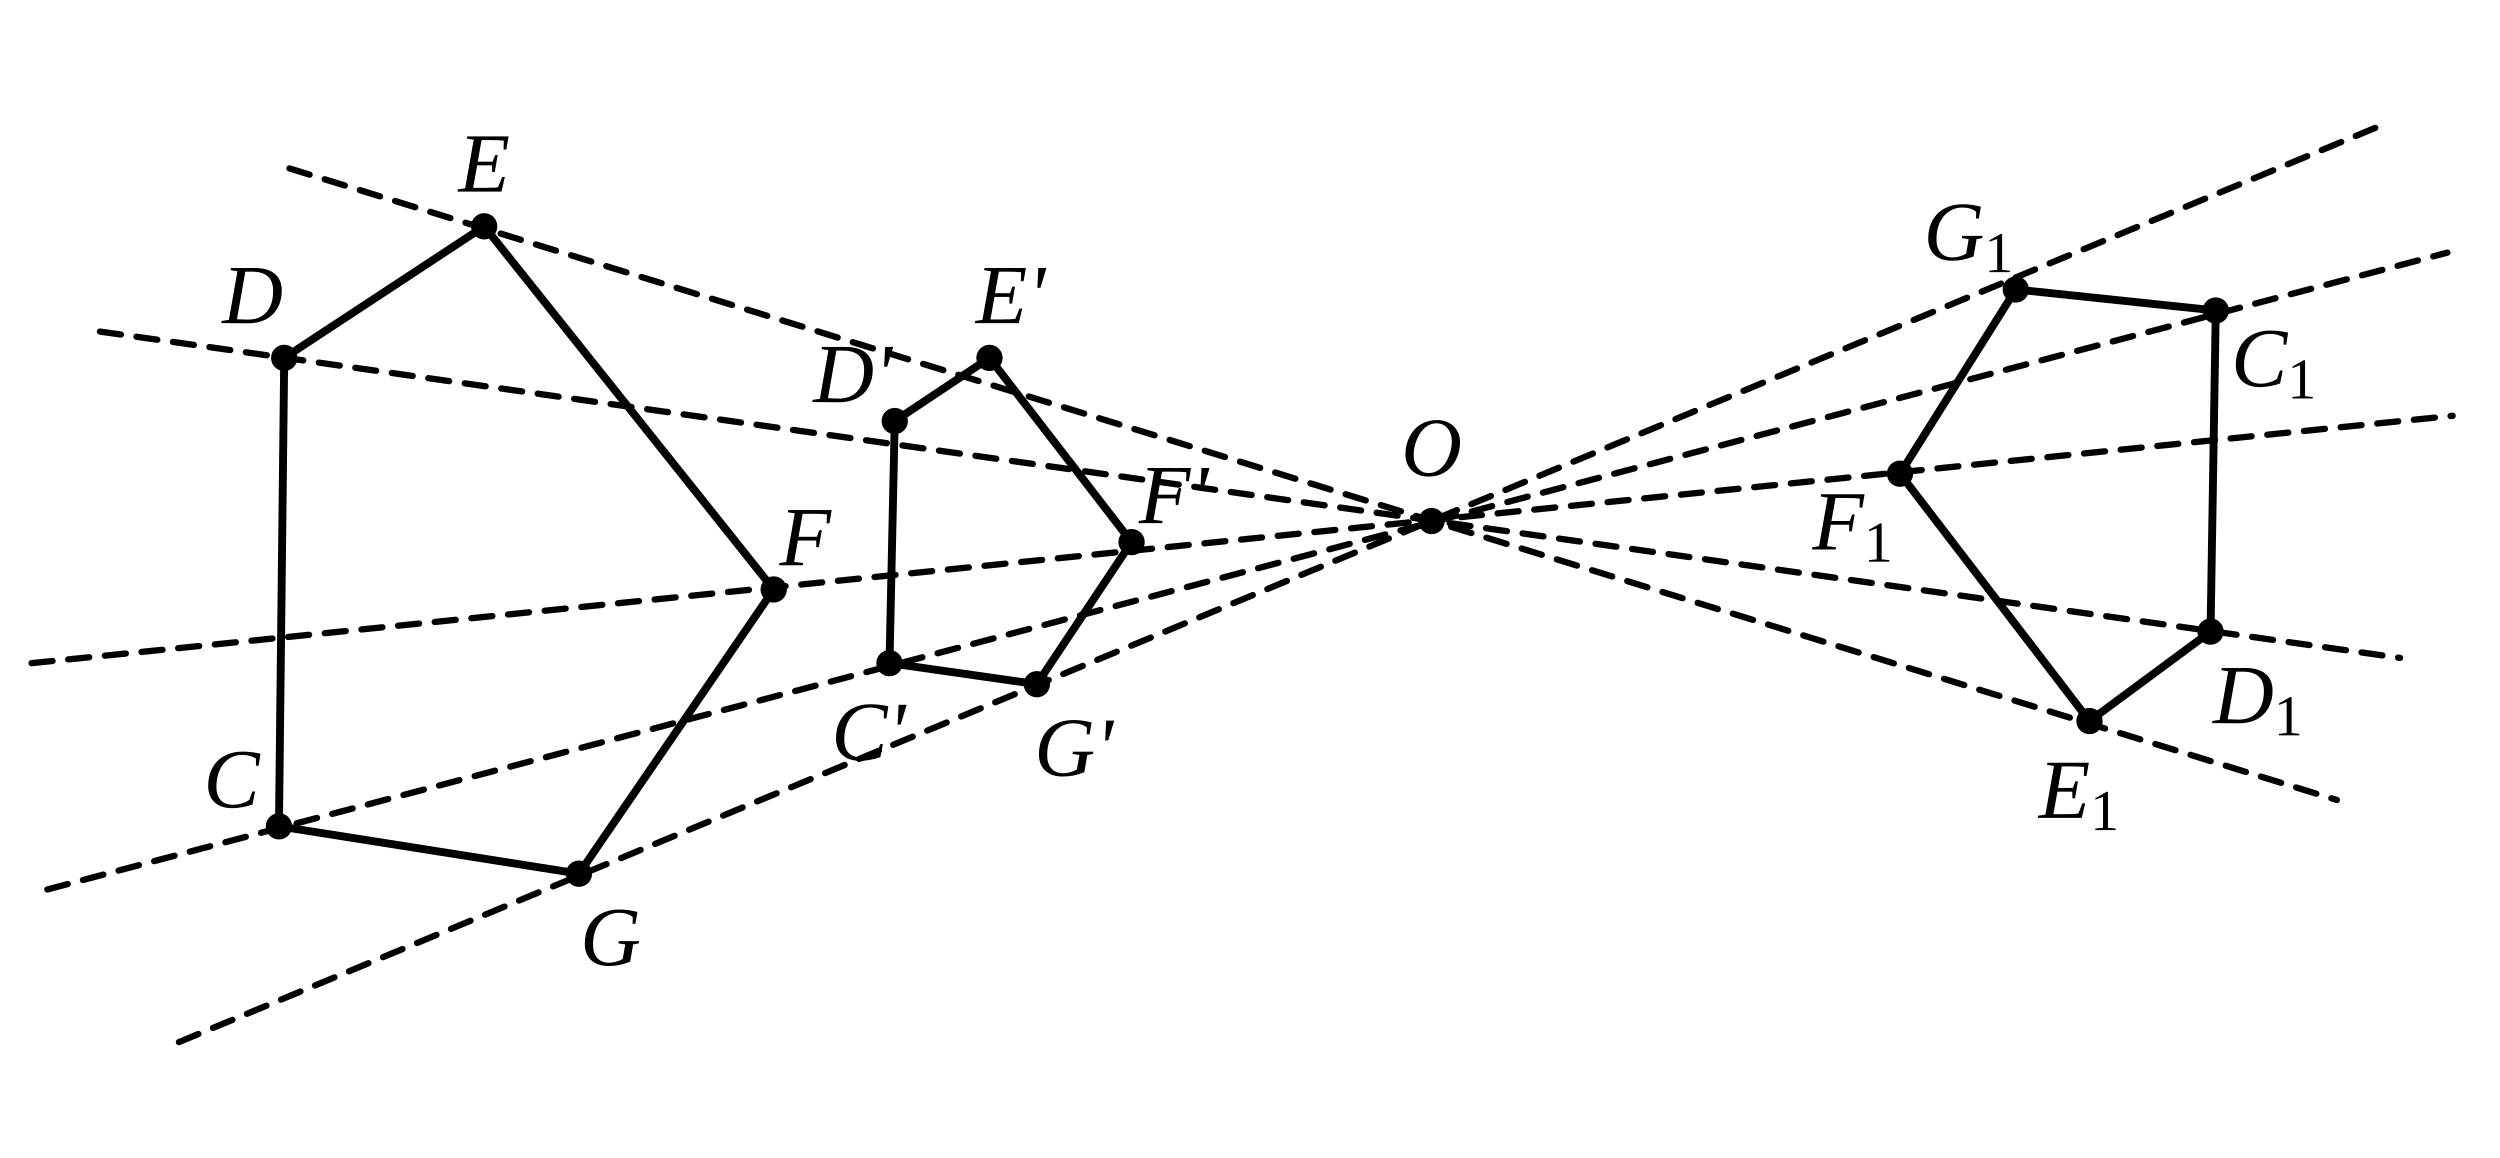
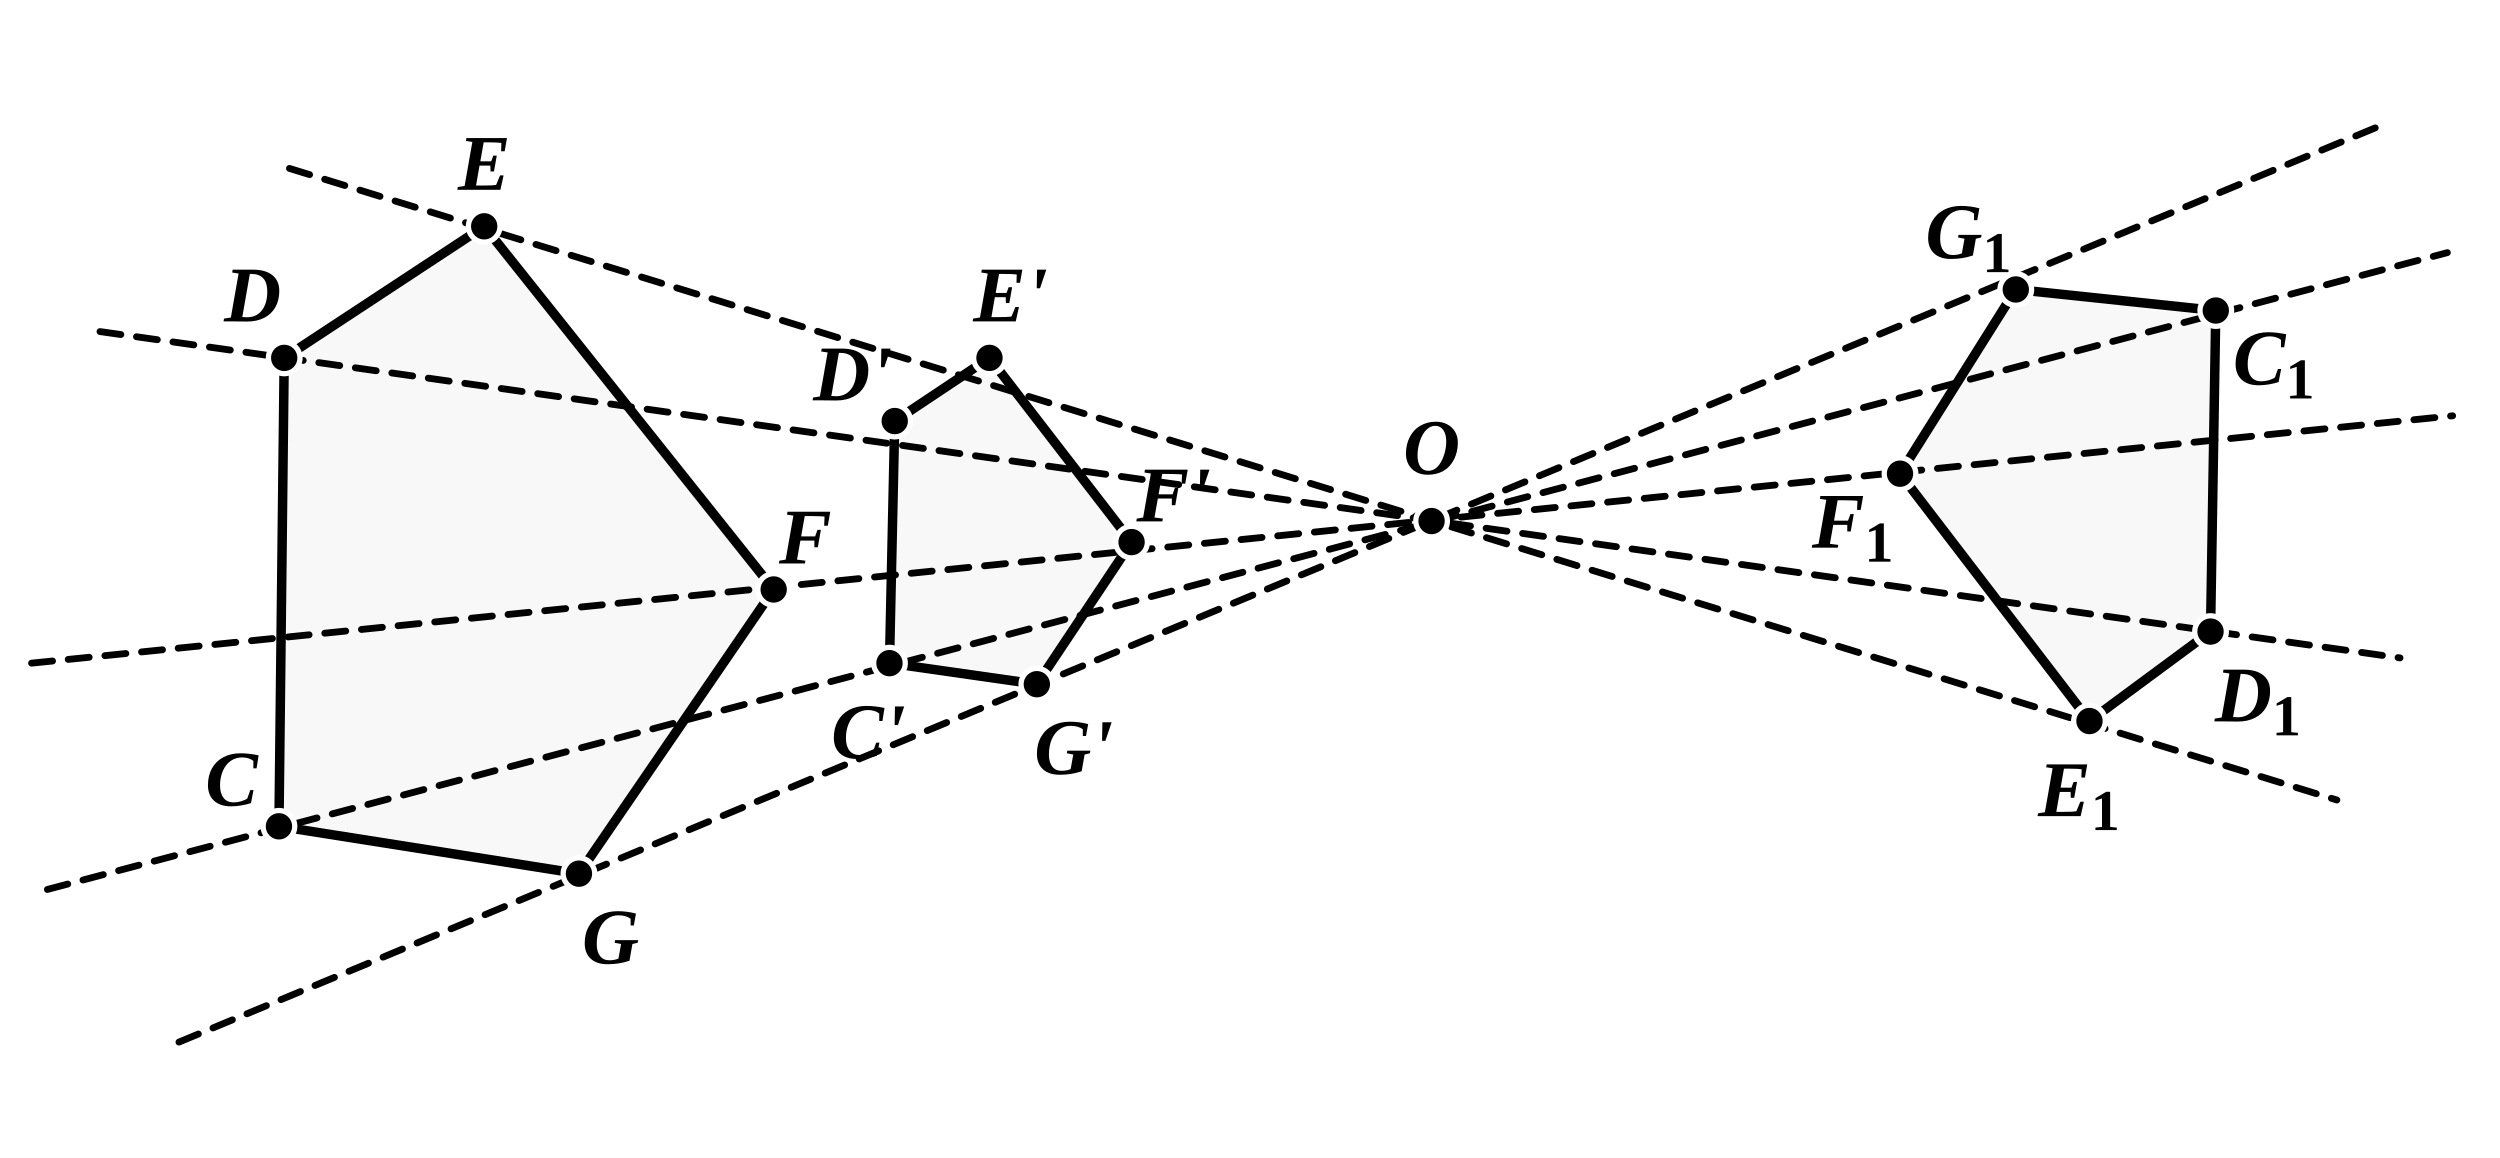
- <svg xmlns="http://www.w3.org/2000/svg" viewBox="0 0 475 220" width="100%" height="100%" class="euclid-diagram">
+ <svg xmlns="http://www.w3.org/2000/svg" viewBox="0 0 475 220" width="475" height="220" class="euclid-graphic" data-graphic-id="0238.g1" data-folio="0238" data-graphic="g1" data-proposition="VI.18">
  <style>
-     .euclid-diagram { font-family: "Times New Roman", Times, serif; }
-     .geometry { stroke: #000000; stroke-width: 1.5; fill: none; stroke-linecap: round; stroke-linejoin: round; }
-     .construction { stroke: #000000; stroke-width: 1.2; stroke-dasharray: 4, 3; fill: none; stroke-linecap: round; }
-     .point { fill: #000000; }
-     .label { font-family: "Times New Roman", Times, serif; font-size: 16px; font-style: italic; fill: #000000; text-anchor: middle; dominant-baseline: central; user-select: none; }
-     .label-sub { font-family: "Times New Roman", Times, serif; font-size: 11px; font-style: normal; fill: #000000; }
-     .interactive { cursor: pointer; transition: stroke 0.15s ease, stroke-width 0.15s ease; }
-     .interactive:hover { stroke: #0284c7; stroke-width: 2.5; }
+     .euclid-graphic {
+       font-family: 'Times New Roman', 'Georgia', serif;
+       font-style: italic;
+       background-color: #ffffff;
+     }
+     .geom-line {
+       stroke: #000000;
+       stroke-width: 1.8;
+       stroke-linecap: round;
+       transition: stroke 0.15s, stroke-width 0.15s;
+     }
+     .geom-line-dashed {
+       stroke: #000000;
+       stroke-width: 1.3;
+       stroke-dasharray: 4, 3;
+       stroke-linecap: round;
+       transition: stroke 0.15s, stroke-width 0.15s;
+     }
+     .geom-polygon {
+       fill: #000000;
+       fill-opacity: 0.03;
+       stroke: none;
+       transition: fill-opacity 0.15s;
+     }
+     .geom-point {
+       fill: #000000;
+       stroke: #ffffff;
+       stroke-width: 1;
+     }
+     .geom-label {
+       font-size: 15px;
+       font-weight: bold;
+       fill: #000000;
+       user-select: none;
+     }
+     .geom-label-sub {
+       font-size: 11px;
+       font-style: normal;
+       font-weight: bold;
+     }
+     .geom-overlay {
+       opacity: 0;
+       pointer-events: none;
+       transition: opacity 0.12s ease;
+     }
+     /* Interactive Highlight States */
+     [data-ref]:hover, .highlight, .geom-highlight-active {
+       opacity: 1 !important;
+       stroke: #ef4444 !important;
+       stroke-width: 3.2 !important;
+       cursor: pointer;
+     }
+     text[data-ref]:hover, text.highlight, text.geom-highlight-active {
+       fill: #ef4444 !important;
+       stroke: none !important;
+     }
+     .geom-polygon:hover, .geom-polygon.highlight, polygon.geom-highlight-active {
+       opacity: 1 !important;
+       fill-opacity: 0.22 !important;
+       fill: #ef4444 !important;
+       stroke: #ef4444 !important;
+       stroke-width: 2.2 !important;
+     }
+     .geom-point:hover, .geom-point.highlight, circle.geom-point.geom-highlight-active {
+       r: 5 !important;
+       fill: #ef4444 !important;
+       stroke: #ffffff !important;
+       stroke-width: 1.5 !important;
+     }
  </style>
-   <rect width="475" height="220" fill="#ffffff" />
-   <line x1="19" y1="63" x2="456" y2="125" class="construction interactive" />
-   <line x1="55" y1="32" x2="444" y2="152" class="construction interactive" />
-   <line x1="6" y1="126" x2="466" y2="79" class="construction interactive" />
-   <line x1="9" y1="169" x2="465" y2="48" class="construction interactive" />
-   <line x1="34" y1="198" x2="452" y2="24" class="construction interactive" />
-   <polygon points="53,157 54,68 92,43 147,112 110,166" class="geometry interactive" />
-   <polygon points="169,126 170,80 188,68 215,103 197,130" class="geometry interactive" />
-   <polygon points="421,59 420,120 397,137 361,90 383,55" class="geometry interactive" />
-   <circle cx="272" cy="99" r="2.5" class="point" />
-   <circle cx="53" cy="157" r="2.5" class="point" />
-   <circle cx="54" cy="68" r="2.5" class="point" />
-   <circle cx="92" cy="43" r="2.5" class="point" />
-   <circle cx="147" cy="112" r="2.5" class="point" />
-   <circle cx="110" cy="166" r="2.5" class="point" />
-   <circle cx="169" cy="126" r="2.5" class="point" />
-   <circle cx="170" cy="80" r="2.5" class="point" />
-   <circle cx="188" cy="68" r="2.5" class="point" />
-   <circle cx="215" cy="103" r="2.5" class="point" />
-   <circle cx="197" cy="130" r="2.5" class="point" />
-   <circle cx="421" cy="59" r="2.5" class="point" />
-   <circle cx="420" cy="120" r="2.5" class="point" />
-   <circle cx="397" cy="137" r="2.5" class="point" />
-   <circle cx="361" cy="90" r="2.5" class="point" />
-   <circle cx="383" cy="55" r="2.5" class="point" />
-   <text x="272" y="85" class="label">O</text>
-   <text x="44" y="148" class="label">C</text>
-   <text x="48" y="56" class="label">D</text>
-   <text x="92" y="31" class="label">E</text>
-   <text x="153" y="102" class="label">F</text>
-   <text x="116" y="178" class="label">G</text>
-   <text x="165" y="139" class="label">C'</text>
-   <text x="162" y="71" class="label">D'</text>
-   <text x="192" y="56" class="label">E'</text>
-   <text x="223" y="94" class="label">F'</text>
-   <text x="204" y="142" class="label">G'</text>
-   <text x="432" y="68" class="label">C<tspan dy="4" class="label-sub">1</tspan>
-   </text>
-   <text x="429" y="132" class="label">D<tspan dy="4" class="label-sub">1</tspan>
-   </text>
-   <text x="395" y="150" class="label">E<tspan dy="4" class="label-sub">1</tspan>
-   </text>
-   <text x="352" y="99" class="label">F<tspan dy="4" class="label-sub">1</tspan>
-   </text>
-   <text x="374" y="44" class="label">G<tspan dy="4" class="label-sub">1</tspan>
-   </text>
+   <rect width="100%" height="100%" fill="#ffffff" />
+   <g id="elements">
+     <line id="el-line-OD" data-ref="[ O D ]" data-aliases="[ D O ];[ D D1 ];[ D1 D ]" data-type="line" x1="19.00" y1="63.00" x2="456.00" y2="125.00" class="geom-line-dashed" />
+     <line id="el-line-OE" data-ref="[ O E ]" data-aliases="[ E O ];[ E E1 ];[ E1 E ]" data-type="line" x1="55.00" y1="32.00" x2="444.00" y2="152.00" class="geom-line-dashed" />
+     <line id="el-line-OF" data-ref="[ O F ]" data-aliases="[ F O ];[ F F1 ];[ F1 F ]" data-type="line" x1="6.00" y1="126.00" x2="466.00" y2="79.00" class="geom-line-dashed" />
+     <line id="el-line-OC" data-ref="[ O C ]" data-aliases="[ C O ];[ C C1 ];[ C1 C ]" data-type="line" x1="9.00" y1="169.00" x2="465.00" y2="48.00" class="geom-line-dashed" />
+     <line id="el-line-OG" data-ref="[ O G ]" data-aliases="[ G O ];[ G G1 ];[ G1 G ]" data-type="line" x1="34.00" y1="198.00" x2="452.00" y2="24.00" class="geom-line-dashed" />
+   </g>
+   <g id="graphics">
+     <polygon id="el-poly-CDEFG" data-ref="&lt; C D E F G &gt;" data-aliases="&lt; C G F E D &gt;" data-type="polygon" points="53.00,157.00 54.00,68.00 92.00,43.00 147.00,112.00 110.00,166.00" class="geom-polygon" />
+     <polygon id="el-poly-CpDpEpFpGp" data-ref="&lt; C' D' E' F' G' &gt;" data-aliases="&lt; C' G' F' E' D' &gt;" data-type="polygon" points="169.00,126.00 170.00,80.00 188.00,68.00 215.00,103.00 197.00,130.00" class="geom-polygon" />
+     <polygon id="el-poly-C1D1E1F1G1" data-ref="&lt; C1 D1 E1 F1 G1 &gt;" data-aliases="&lt; C1 G1 F1 E1 D1 &gt;" data-type="polygon" points="421.00,59.00 420.00,120.00 397.00,137.00 361.00,90.00 383.00,55.00" class="geom-polygon" />
+     <line id="el-seg-CD" data-ref="/ C D /" data-aliases="/ D C /" data-type="segment" x1="53.00" y1="157.00" x2="54.00" y2="68.00" class="geom-line" />
+     <line id="el-seg-DE" data-ref="/ D E /" data-aliases="/ E D /" data-type="segment" x1="54.00" y1="68.00" x2="92.00" y2="43.00" class="geom-line" />
+     <line id="el-seg-EF" data-ref="/ E F /" data-aliases="/ F E /" data-type="segment" x1="92.00" y1="43.00" x2="147.00" y2="112.00" class="geom-line" />
+     <line id="el-seg-FG" data-ref="/ F G /" data-aliases="/ G F /" data-type="segment" x1="147.00" y1="112.00" x2="110.00" y2="166.00" class="geom-line" />
+     <line id="el-seg-GC" data-ref="/ G C /" data-aliases="/ C G /" data-type="segment" x1="110.00" y1="166.00" x2="53.00" y2="157.00" class="geom-line" />
+     <line id="el-seg-CpDp" data-ref="/ C' D' /" data-aliases="/ D' C' /" data-type="segment" x1="169.00" y1="126.00" x2="170.00" y2="80.00" class="geom-line" />
+     <line id="el-seg-DpEp" data-ref="/ D' E' /" data-aliases="/ E' D' /" data-type="segment" x1="170.00" y1="80.00" x2="188.00" y2="68.00" class="geom-line" />
+     <line id="el-seg-EpFp" data-ref="/ E' F' /" data-aliases="/ F' E' /" data-type="segment" x1="188.00" y1="68.00" x2="215.00" y2="103.00" class="geom-line" />
+     <line id="el-seg-FpGp" data-ref="/ F' G' /" data-aliases="/ G' F' /" data-type="segment" x1="215.00" y1="103.00" x2="197.00" y2="130.00" class="geom-line" />
+     <line id="el-seg-GpCp" data-ref="/ G' C' /" data-aliases="/ C' G' /" data-type="segment" x1="197.00" y1="130.00" x2="169.00" y2="126.00" class="geom-line" />
+     <line id="el-seg-C1D1" data-ref="/ C1 D1 /" data-aliases="/ D1 C1 /" data-type="segment" x1="421.00" y1="59.00" x2="420.00" y2="120.00" class="geom-line" />
+     <line id="el-seg-D1E1" data-ref="/ D1 E1 /" data-aliases="/ E1 D1 /" data-type="segment" x1="420.00" y1="120.00" x2="397.00" y2="137.00" class="geom-line" />
+     <line id="el-seg-E1F1" data-ref="/ E1 F1 /" data-aliases="/ F1 E1 /" data-type="segment" x1="397.00" y1="137.00" x2="361.00" y2="90.00" class="geom-line" />
+     <line id="el-seg-F1G1" data-ref="/ F1 G1 /" data-aliases="/ G1 F1 /" data-type="segment" x1="361.00" y1="90.00" x2="383.00" y2="55.00" class="geom-line" />
+     <line id="el-seg-G1C1" data-ref="/ G1 C1 /" data-aliases="/ C1 G1 /" data-type="segment" x1="383.00" y1="55.00" x2="421.00" y2="59.00" class="geom-line" />
+     <line id="el-seg-OC" data-ref="/ O C /" data-aliases="/ C O /" data-type="segment" x1="272.00" y1="99.00" x2="53.00" y2="157.00" class="geom-line geom-overlay" />
+     <line id="el-seg-OD" data-ref="/ O D /" data-aliases="/ D O /" data-type="segment" x1="272.00" y1="99.00" x2="54.00" y2="68.00" class="geom-line geom-overlay" />
+     <line id="el-seg-OE" data-ref="/ O E /" data-aliases="/ E O /" data-type="segment" x1="272.00" y1="99.00" x2="92.00" y2="43.00" class="geom-line geom-overlay" />
+     <line id="el-seg-OF" data-ref="/ O F /" data-aliases="/ F O /" data-type="segment" x1="272.00" y1="99.00" x2="147.00" y2="112.00" class="geom-line geom-overlay" />
+     <line id="el-seg-OG" data-ref="/ O G /" data-aliases="/ G O /" data-type="segment" x1="272.00" y1="99.00" x2="110.00" y2="166.00" class="geom-line geom-overlay" />
+   </g>
+   <g id="highlights" style="pointer-events: none;">
+     <polygon id="hl-poly-CDEFG" data-ref="&lt; C D E F G &gt;" data-aliases="&lt; C G F E D &gt;" points="53.00,157.00 54.00,68.00 92.00,43.00 147.00,112.00 110.00,166.00" class="geom-polygon geom-overlay" />
+     <polygon id="hl-poly-CpDpEpFpGp" data-ref="&lt; C' D' E' F' G' &gt;" data-aliases="&lt; C' G' F' E' D' &gt;" points="169.00,126.00 170.00,80.00 188.00,68.00 215.00,103.00 197.00,130.00" class="geom-polygon geom-overlay" />
+     <polygon id="hl-poly-C1D1E1F1G1" data-ref="&lt; C1 D1 E1 F1 G1 &gt;" data-aliases="&lt; C1 G1 F1 E1 D1 &gt;" points="421.00,59.00 420.00,120.00 397.00,137.00 361.00,90.00 383.00,55.00" class="geom-polygon geom-overlay" />
+     <line id="hl-seg-CD" data-ref="/ C D /" data-aliases="/ D C /" x1="53.00" y1="157.00" x2="54.00" y2="68.00" class="geom-line geom-overlay" />
+     <line id="hl-seg-DE" data-ref="/ D E /" data-aliases="/ E D /" x1="54.00" y1="68.00" x2="92.00" y2="43.00" class="geom-line geom-overlay" />
+     <line id="hl-seg-EF" data-ref="/ E F /" data-aliases="/ F E /" x1="92.00" y1="43.00" x2="147.00" y2="112.00" class="geom-line geom-overlay" />
+     <line id="hl-seg-FG" data-ref="/ F G /" data-aliases="/ G F /" x1="147.00" y1="112.00" x2="110.00" y2="166.00" class="geom-line geom-overlay" />
+     <line id="hl-seg-GC" data-ref="/ G C /" data-aliases="/ C G /" x1="110.00" y1="166.00" x2="53.00" y2="157.00" class="geom-line geom-overlay" />
+     <line id="hl-seg-CpDp" data-ref="/ C' D' /" data-aliases="/ D' C' /" x1="169.00" y1="126.00" x2="170.00" y2="80.00" class="geom-line geom-overlay" />
+     <line id="hl-seg-DpEp" data-ref="/ D' E' /" data-aliases="/ E' D' /" x1="170.00" y1="80.00" x2="188.00" y2="68.00" class="geom-line geom-overlay" />
+     <line id="hl-seg-EpFp" data-ref="/ E' F' /" data-aliases="/ F' E' /" x1="188.00" y1="68.00" x2="215.00" y2="103.00" class="geom-line geom-overlay" />
+     <line id="hl-seg-FpGp" data-ref="/ F' G' /" data-aliases="/ G' F' /" x1="215.00" y1="103.00" x2="197.00" y2="130.00" class="geom-line geom-overlay" />
+     <line id="hl-seg-GpCp" data-ref="/ G' C' /" data-aliases="/ C' G' /" x1="197.00" y1="130.00" x2="169.00" y2="126.00" class="geom-line geom-overlay" />
+     <line id="hl-seg-OC" data-ref="/ O C /" data-aliases="/ C O /" x1="272.00" y1="99.00" x2="53.00" y2="157.00" class="geom-line geom-overlay" />
+     <line id="hl-seg-OD" data-ref="/ O D /" data-aliases="/ D O /" x1="272.00" y1="99.00" x2="54.00" y2="68.00" class="geom-line geom-overlay" />
+     <line id="hl-seg-OE" data-ref="/ O E /" data-aliases="/ E O /" x1="272.00" y1="99.00" x2="92.00" y2="43.00" class="geom-line geom-overlay" />
+     <line id="hl-seg-OF" data-ref="/ O F /" data-aliases="/ F O /" x1="272.00" y1="99.00" x2="147.00" y2="112.00" class="geom-line geom-overlay" />
+     <line id="hl-seg-OG" data-ref="/ O G /" data-aliases="/ G O /" x1="272.00" y1="99.00" x2="110.00" y2="166.00" class="geom-line geom-overlay" />
+   </g>
+   <g id="points">
+     <circle id="el-pt-O" data-ref="O" data-type="point" cx="272.00" cy="99.00" r="3" class="geom-point" />
+     <circle id="el-pt-C" data-ref="C" data-type="point" cx="53.00" cy="157.00" r="3" class="geom-point" />
+     <circle id="el-pt-D" data-ref="D" data-type="point" cx="54.00" cy="68.00" r="3" class="geom-point" />
+     <circle id="el-pt-E" data-ref="E" data-type="point" cx="92.00" cy="43.00" r="3" class="geom-point" />
+     <circle id="el-pt-F" data-ref="F" data-type="point" cx="147.00" cy="112.00" r="3" class="geom-point" />
+     <circle id="el-pt-G" data-ref="G" data-type="point" cx="110.00" cy="166.00" r="3" class="geom-point" />
+     <circle id="el-pt-Cp" data-ref="C'" data-type="point" cx="169.00" cy="126.00" r="3" class="geom-point" />
+     <circle id="el-pt-Dp" data-ref="D'" data-type="point" cx="170.00" cy="80.00" r="3" class="geom-point" />
+     <circle id="el-pt-Ep" data-ref="E'" data-type="point" cx="188.00" cy="68.00" r="3" class="geom-point" />
+     <circle id="el-pt-Fp" data-ref="F'" data-type="point" cx="215.00" cy="103.00" r="3" class="geom-point" />
+     <circle id="el-pt-Gp" data-ref="G'" data-type="point" cx="197.00" cy="130.00" r="3" class="geom-point" />
+     <circle id="el-pt-C1" data-ref="C1" data-type="point" cx="421.00" cy="59.00" r="3" class="geom-point" />
+     <circle id="el-pt-D1" data-ref="D1" data-type="point" cx="420.00" cy="120.00" r="3" class="geom-point" />
+     <circle id="el-pt-E1" data-ref="E1" data-type="point" cx="397.00" cy="137.00" r="3" class="geom-point" />
+     <circle id="el-pt-F1" data-ref="F1" data-type="point" cx="361.00" cy="90.00" r="3" class="geom-point" />
+     <circle id="el-pt-G1" data-ref="G1" data-type="point" cx="383.00" cy="55.00" r="3" class="geom-point" />
+   </g>
+   <g id="labels">
+     <text id="lbl-O" data-ref="O" x="272.00" y="85.00" text-anchor="middle" dominant-baseline="central" class="geom-label">O</text>
+     <text id="lbl-C" data-ref="C" x="44.00" y="148.00" text-anchor="middle" dominant-baseline="central" class="geom-label">C</text>
+     <text id="lbl-D" data-ref="D" x="48.00" y="56.00" text-anchor="middle" dominant-baseline="central" class="geom-label">D</text>
+     <text id="lbl-E" data-ref="E" x="92.00" y="31.00" text-anchor="middle" dominant-baseline="central" class="geom-label">E</text>
+     <text id="lbl-F" data-ref="F" x="153.00" y="102.00" text-anchor="middle" dominant-baseline="central" class="geom-label">F</text>
+     <text id="lbl-G" data-ref="G" x="116.00" y="178.00" text-anchor="middle" dominant-baseline="central" class="geom-label">G</text>
+     <text id="lbl-Cp" data-ref="C'" x="165.00" y="139.00" text-anchor="middle" dominant-baseline="central" class="geom-label">C'</text>
+     <text id="lbl-Dp" data-ref="D'" x="162.00" y="71.00" text-anchor="middle" dominant-baseline="central" class="geom-label">D'</text>
+     <text id="lbl-Ep" data-ref="E'" x="192.00" y="56.00" text-anchor="middle" dominant-baseline="central" class="geom-label">E'</text>
+     <text id="lbl-Fp" data-ref="F'" x="223.00" y="94.00" text-anchor="middle" dominant-baseline="central" class="geom-label">F'</text>
+     <text id="lbl-Gp" data-ref="G'" x="204.00" y="142.00" text-anchor="middle" dominant-baseline="central" class="geom-label">G'</text>
+     <text id="lbl-C1" data-ref="C1" x="432.00" y="68.00" text-anchor="middle" dominant-baseline="central" class="geom-label">C<tspan dy="4" class="geom-label-sub">1</tspan>
+     </text>
+     <text id="lbl-D1" data-ref="D1" x="429.00" y="132.00" text-anchor="middle" dominant-baseline="central" class="geom-label">D<tspan dy="4" class="geom-label-sub">1</tspan>
+     </text>
+     <text id="lbl-E1" data-ref="E1" x="395.00" y="150.00" text-anchor="middle" dominant-baseline="central" class="geom-label">E<tspan dy="4" class="geom-label-sub">1</tspan>
+     </text>
+     <text id="lbl-F1" data-ref="F1" x="352.00" y="99.00" text-anchor="middle" dominant-baseline="central" class="geom-label">F<tspan dy="4" class="geom-label-sub">1</tspan>
+     </text>
+     <text id="lbl-G1" data-ref="G1" x="374.00" y="44.00" text-anchor="middle" dominant-baseline="central" class="geom-label">G<tspan dy="4" class="geom-label-sub">1</tspan>
+     </text>
+   </g>
</svg>
